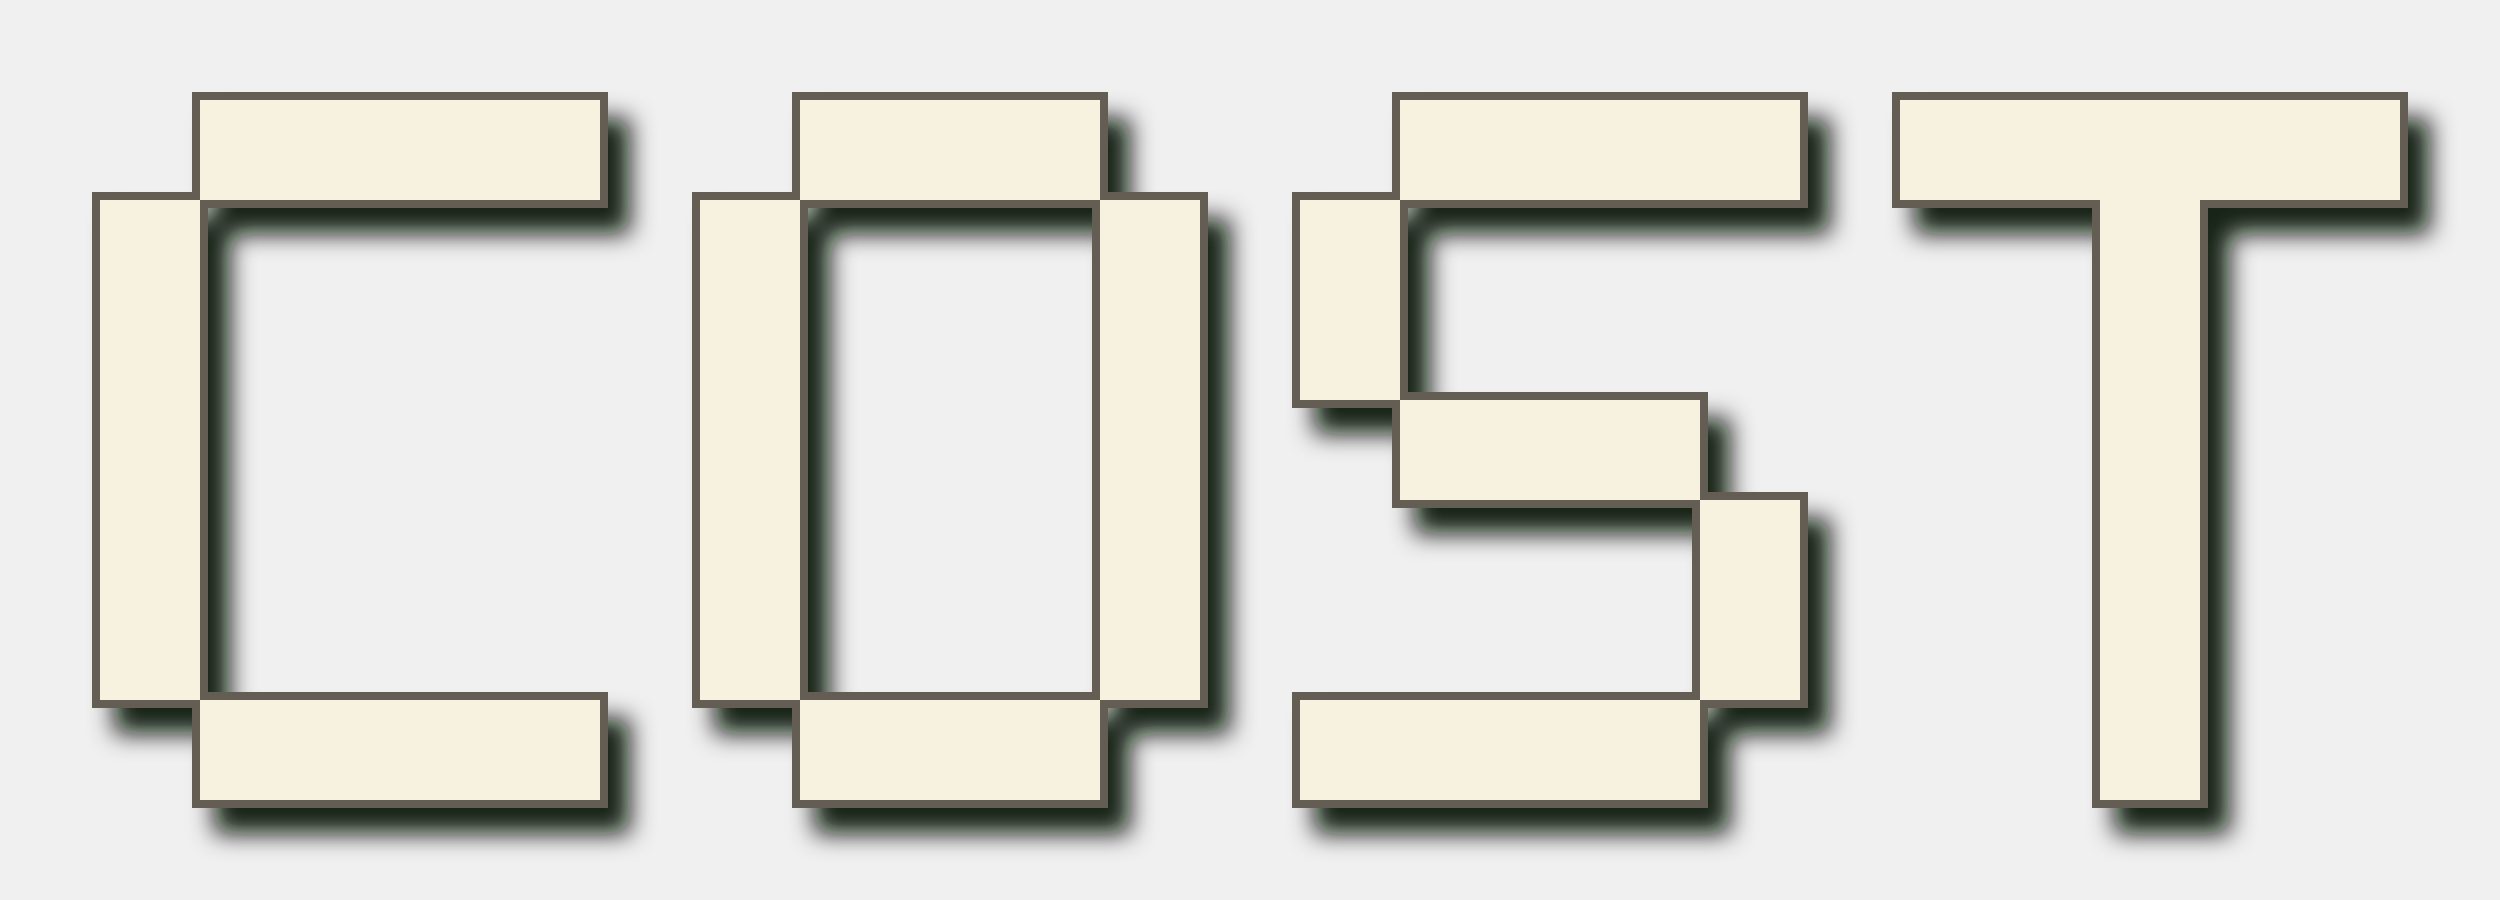
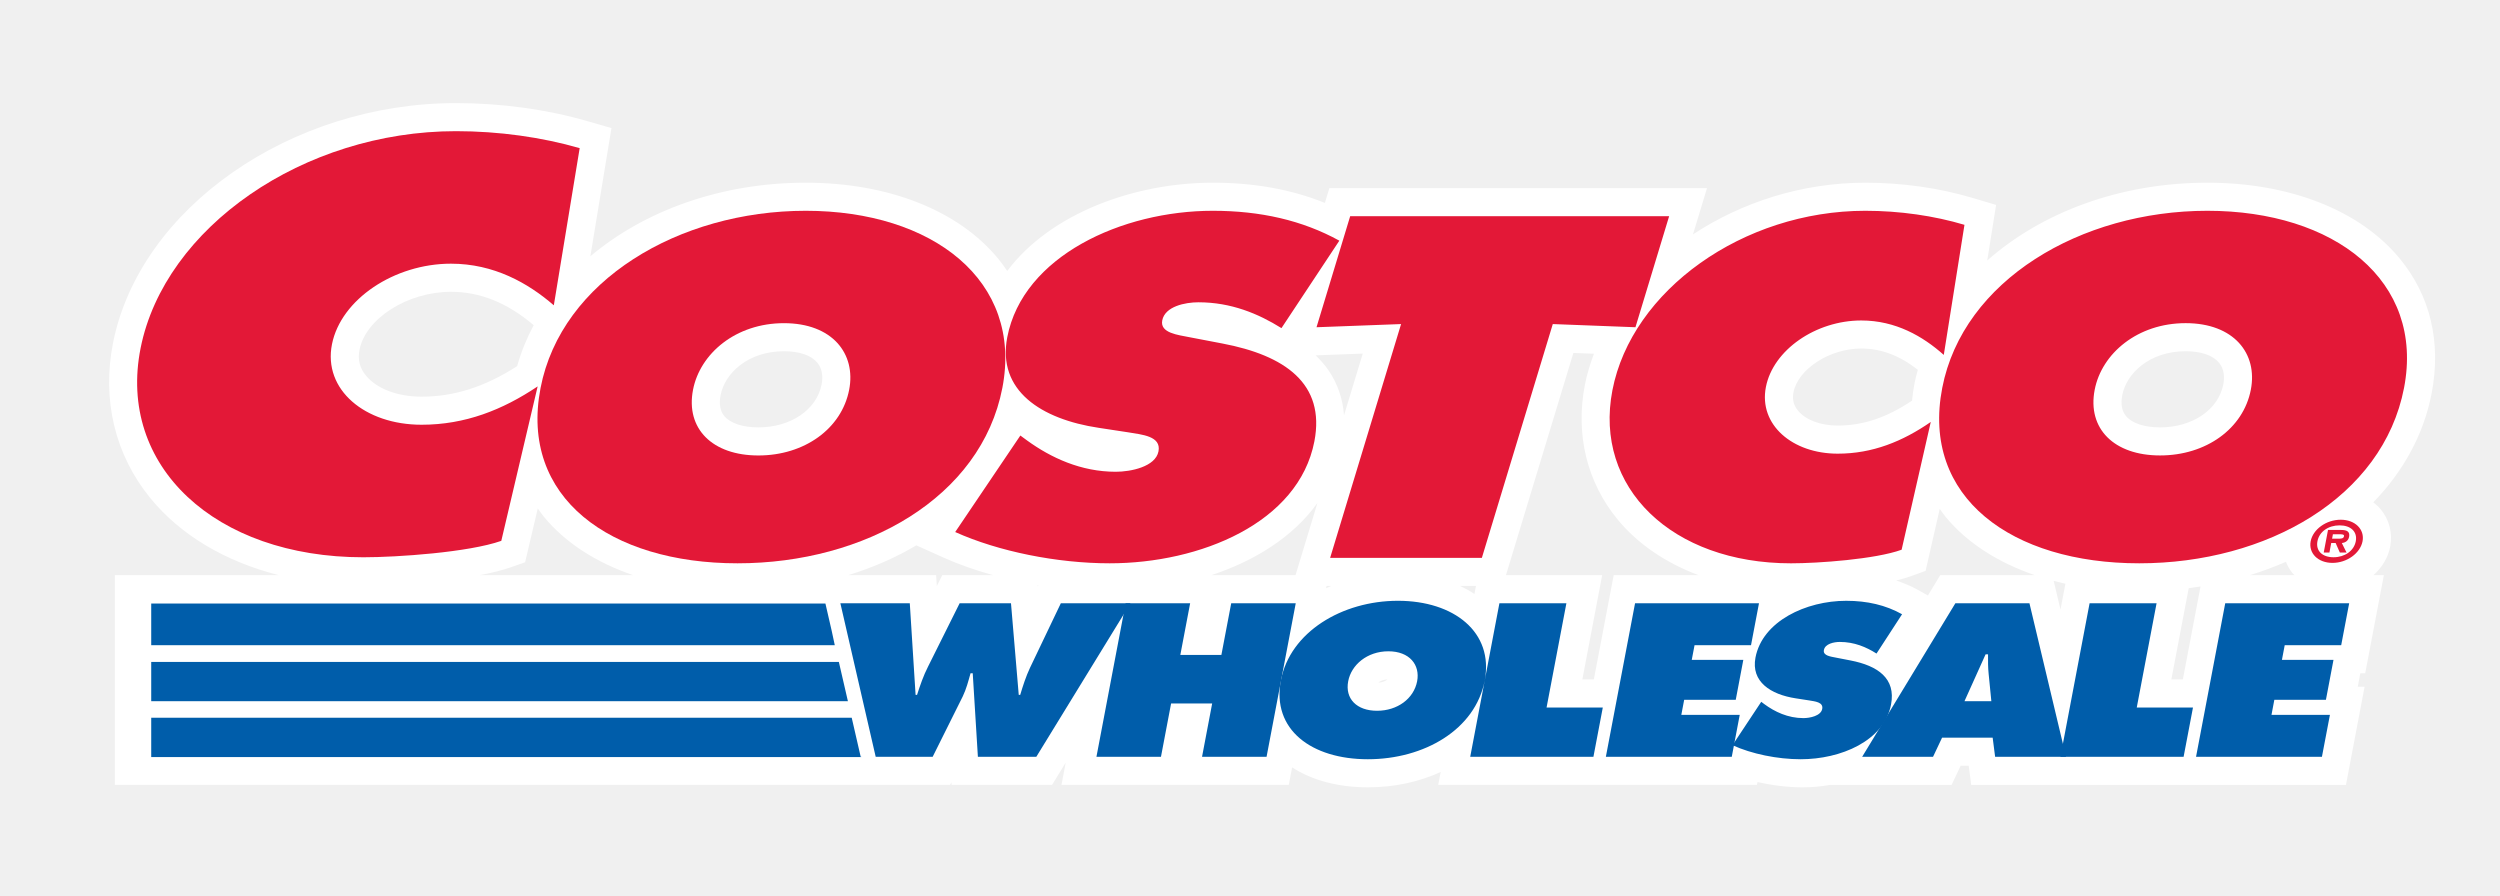
- <svg xmlns="http://www.w3.org/2000/svg" viewBox="-1 -1 25 9">
-   <defs>
-     <filter id="emboss" x="-20%" y="-30%" width="140%" height="170%">
-       <feDropShadow dx="0.22" dy="0.26" stdDeviation="0.12" flood-color="#020706" flood-opacity="0.9" />
-     </filter>
-   </defs>
-   <path d="M1 0h1v1h-1zM2 0h1v1h-1zM3 0h1v1h-1zM4 0h1v1h-1zM0 1h1v1h-1zM0 2h1v1h-1zM0 3h1v1h-1zM0 4h1v1h-1zM0 5h1v1h-1zM1 6h1v1h-1zM2 6h1v1h-1zM3 6h1v1h-1zM4 6h1v1h-1zM7 0h1v1h-1zM8 0h1v1h-1zM9 0h1v1h-1zM6 1h1v1h-1zM10 1h1v1h-1zM6 2h1v1h-1zM10 2h1v1h-1zM6 3h1v1h-1zM10 3h1v1h-1zM6 4h1v1h-1zM10 4h1v1h-1zM6 5h1v1h-1zM10 5h1v1h-1zM7 6h1v1h-1zM8 6h1v1h-1zM9 6h1v1h-1zM13 0h1v1h-1zM14 0h1v1h-1zM15 0h1v1h-1zM16 0h1v1h-1zM12 1h1v1h-1zM12 2h1v1h-1zM13 3h1v1h-1zM14 3h1v1h-1zM15 3h1v1h-1zM16 4h1v1h-1zM16 5h1v1h-1zM12 6h1v1h-1zM13 6h1v1h-1zM14 6h1v1h-1zM15 6h1v1h-1zM18 0h1v1h-1zM19 0h1v1h-1zM20 0h1v1h-1zM21 0h1v1h-1zM22 0h1v1h-1zM20 1h1v1h-1zM20 2h1v1h-1zM20 3h1v1h-1zM20 4h1v1h-1zM20 5h1v1h-1zM20 6h1v1h-1z" fill="#f7f1df" stroke="#645d53" stroke-width="0.16" paint-order="stroke fill" filter="url(#emboss)" />
+ <svg xmlns="http://www.w3.org/2000/svg" viewBox="208.5 290.5 201 72">
+   <path fill="#FFF" d="M401.434 311.283c-3.194-3.873-8.83-6.094-15.459-6.094-7.014 0-13.328 2.385-17.701 6.256l.713-4.469-1.896-.564c-2.684-.8-5.664-1.223-8.619-1.223-5.078 0-9.934 1.57-13.857 4.157l1.129-3.72H315.38l-.36 1.188c-2.698-1.085-5.666-1.625-9.01-1.625-6.251 0-13.017 2.426-16.53 7.097-.23-.342-.471-.679-.739-1.003-3.195-3.873-8.83-6.094-15.46-6.094-6.806 0-12.961 2.244-17.315 5.916l1.695-10.305-1.926-.557c-3.289-.951-6.944-1.454-10.571-1.454-13.306 0-25.417 8.458-27.571 19.254-.917 4.593.154 9.042 3.013 12.529 2.437 2.971 6.036 5.089 10.312 6.171h-13.183v16.862h67.151l.104-.206.013.206h8.083l1.096-1.787-.339 1.787h18.275l.268-1.409c1.606 1.04 3.691 1.605 6.092 1.605 2.146 0 4.137-.445 5.853-1.236l-.197 1.04h25.623l.044-.229c1.188.268 2.436.426 3.628.426.724 0 1.47-.065 2.212-.196h9.769l.725-1.539h.651l.199 1.539h30.13l1.498-7.89h-.55l.206-1.084h.394l1.5-7.889h-.834c.68-.615 1.175-1.405 1.346-2.304.202-1.068-.075-2.155-.76-2.981-.178-.214-.382-.402-.602-.571 2.39-2.455 4.047-5.426 4.691-8.766.787-4.097-.1-7.845-2.57-10.838zm-17.432 33.843h-.925l1.396-7.336c.318-.041.635-.087.949-.137l-1.42 7.473zm-21.564-23.864c-.096.49-.162.974-.211 1.451-2.033 1.36-3.938 2.003-5.976 2.003-1.379 0-2.573-.45-3.194-1.204-.354-.428-.473-.907-.363-1.464.363-1.879 2.912-3.527 5.453-3.527 1.59 0 3.084.562 4.549 1.712-.091.341-.192.68-.258 1.029zm2.058 15.48l-.992 1.635-.825-.462c-.543-.305-1.126-.54-1.727-.744.44-.105.851-.223 1.209-.353l1.157-.42 1.137-4.985c.154.214.3.433.47.639 1.716 2.079 4.188 3.669 7.173 4.689l-7.602.001zm10.063.69l-.395 2.075-.549-2.305c.311.081.623.16.944.23zm9.668-18.693c1.238 0 2.191.329 2.685.926.453.55.437 1.251.34 1.744-.394 2.033-2.481 3.453-5.082 3.453-1.265 0-2.265-.334-2.745-.916-.332-.403-.431-.968-.293-1.681.337-1.752 2.196-3.526 5.095-3.526zm-57.183 19.518c-.356-.241-.743-.454-1.147-.646h1.271l-.124.646zm-6.991 6.867c-.164.146-.431.244-.74.262.158-.136.406-.248.74-.262zm-1.987-26.195l-1.508 4.964c-.097-1.326-.51-2.531-1.234-3.603-.299-.439-.655-.839-1.047-1.219l3.789-.142zm-43.509 2.479c-.393 2.034-2.483 3.454-5.082 3.454-1.264 0-2.265-.334-2.745-.916-.333-.403-.431-.968-.293-1.681.339-1.753 2.198-3.526 5.096-3.526 1.238 0 2.192.329 2.685.926.452.55.434 1.252.339 1.743zm17.427 16.141l-.049.104-.01-.113c.02.002.039.006.059.009zm22.437-6.609l-1.761 5.802h-6.763c3.457-1.141 6.557-3.054 8.524-5.802zm.734 6.671h.377c-.14.059-.276.119-.411.182l.034-.182zm-72.76-15.219c-1.93 0-3.602-.634-4.473-1.695-.504-.614-.673-1.294-.517-2.078.504-2.525 3.871-4.658 7.352-4.658 2.35 0 4.527.882 6.653 2.683-.562 1.05-1.009 2.15-1.334 3.297-2.597 1.662-5.05 2.451-7.681 2.451zm39.78 11.955l2.197.989c1.214.546 2.563 1.013 3.975 1.407h-4.087l-.438.877-.056-.877H276.7c1.976-.607 3.811-1.414 5.475-2.396zm53.546 10.779l1.594-8.384h-7.736L335 318.877l1.653.063c-.305.816-.562 1.647-.729 2.504-.771 3.987.166 7.835 2.642 10.834 1.631 1.977 3.871 3.479 6.492 4.463h-6.817l-1.595 8.384-.925.001zm-86.167-9.011l1.165-.41 1.018-4.326c.163.227.315.457.495.674 1.715 2.079 4.187 3.669 7.171 4.689h-12.338c.933-.175 1.791-.382 2.489-.627zm139.841.627c1.002-.309 1.967-.667 2.894-1.074.136.326.301.641.53.918.049.058.113.102.164.156h-3.588z" />
+   <path fill="#005DAA" d="M281.647 339l.466 7.369h.118c.241-.753.509-1.539.885-2.276l2.54-5.093h4.127l.624 7.369h.118c.215-.721.457-1.475.787-2.178l2.48-5.191h5.601l-7.574 12.347h-4.697l-.414-6.714h-.177c-.18.64-.338 1.261-.63 1.867l-2.415 4.847h-4.58L276.065 339h5.582z" />
+   <path fill="#005DAA" d="M299 339h5.188l-.79 4.159h3.301l.791-4.159h5.188l-2.346 12.347h-5.188l.815-4.29h-3.302l-.815 4.29h-5.188L299 339z" />
+   <path fill="#005DAA" d="M327.873 345.206c-.753 3.963-4.88 6.337-9.398 6.337-4.521 0-7.746-2.375-6.992-6.337.737-3.881 4.912-6.403 9.412-6.403s7.714 2.522 6.978 6.403zm-10.978.065c-.269 1.408.688 2.375 2.319 2.375 1.632 0 2.955-.967 3.224-2.375.248-1.311-.604-2.407-2.314-2.407-1.712.001-2.981 1.097-3.229 2.407zM329.053 339h5.385l-1.594 8.384h4.521l-.754 3.962h-9.905L329.053 339zm21.051 7.925l.24.181c.844.622 1.907 1.13 3.146 1.13.531 0 1.41-.181 1.516-.737s-.592-.605-1.066-.688l-1.051-.163c-2.045-.312-3.615-1.344-3.25-3.275.559-2.931 4.072-4.569 7.295-4.569 1.69 0 3.179.345 4.492 1.081l-2.055 3.161c-.824-.524-1.788-.934-2.948-.934-.471 0-1.188.146-1.282.654-.088.458.567.524.965.606l1.176.229c2.197.427 3.656 1.441 3.259 3.537-.562 2.948-4.062 4.405-7.265 4.405-1.866 0-3.948-.426-5.484-1.13l2.312-3.488z" />
+   <path fill="#005DAA" d="M368.604 346.876l-.215-2.178c-.058-.524-.054-1.064-.051-1.589h-.197l-1.697 3.767h2.16zm-4.688 4.471h-5.699L365.713 339h5.954l2.94 12.347h-5.699l-.198-1.539h-4.067l-.727 1.539z" />
+   <path fill="#005DAA" d="M376.504 339h5.385l-1.594 8.384h4.521l-.754 3.962h-9.904L376.504 339zm10.905 0h9.965l-.642 3.374h-4.541l-.224 1.179h4.146l-.609 3.21h-4.147l-.229 1.211h4.698l-.643 3.373h-10.121L387.409 339z" />
+   <g fill="#E31837">
+     <path d="M314.348 316.81l6.799-.255-5.705 18.799h12.199l5.703-18.799 6.646.255 2.708-8.926h-25.644l-2.706 8.926zm-25.259 4.881c-1.706 8.815-11.052 14.099-21.292 14.099-10.239 0-17.542-5.283-15.836-14.099 1.67-8.635 11.125-14.244 21.32-14.244 10.194 0 17.478 5.61 15.808 14.244zm-24.87.146c-.605 3.133 1.562 5.283 5.255 5.283 3.695 0 6.693-2.149 7.299-5.283.564-2.914-1.368-5.354-5.241-5.354-3.873-.002-6.749 2.44-7.313 5.354z" />
+     <path d="M285.298 333.276c3.481 1.565 8.195 2.514 12.424 2.514 7.257 0 15.185-3.242 16.453-9.8.902-4.663-2.399-6.922-7.381-7.869l-2.662-.51c-.9-.183-2.385-.328-2.188-1.349.218-1.129 1.84-1.458 2.909-1.458 2.625 0 4.81.911 6.676 2.077l4.654-7.031c-2.978-1.639-6.346-2.403-10.175-2.403-7.301 0-15.263 3.643-16.524 10.164-.832 4.299 2.731 6.594 7.36 7.287l2.378.363c1.078.184 2.66.292 2.42 1.53s-2.231 1.639-3.434 1.639c-2.805 0-5.213-1.129-7.126-2.513l-.545-.401-5.239 7.76zm81.145-24.7c-2.44-.729-5.213-1.129-7.974-1.129-9.838 0-18.78 6.412-20.331 14.427-1.516 7.833 4.787 13.917 14.359 13.917 2.18 0 6.784-.328 8.893-1.093l2.344-10.273c-2.264 1.566-4.678 2.55-7.483 2.55-3.649 0-6.36-2.332-5.774-5.354.578-2.988 4.02-5.355 7.67-5.355 2.76 0 4.961 1.275 6.633 2.77l1.663-10.46zm19.532-1.129c-10.194 0-19.649 5.609-21.32 14.244-1.705 8.815 5.598 14.099 15.838 14.099 10.238 0 19.586-5.283 21.291-14.099 1.668-8.634-5.616-14.244-15.809-14.244zm-1.748 9.034c3.873 0 5.806 2.44 5.24 5.354-.605 3.133-3.604 5.283-7.299 5.283s-5.861-2.149-5.255-5.283c.564-2.912 3.441-5.354 7.314-5.354zm-129.121-14.07c-3.045-.881-6.501-1.365-9.944-1.365-12.271 0-23.424 7.75-25.357 17.438-1.889 9.468 5.971 16.821 17.908 16.821 2.721 0 8.464-.396 11.091-1.32l2.923-12.419c-2.821 1.894-5.834 3.083-9.333 3.083-4.553 0-7.932-2.819-7.203-6.475.721-3.61 5.013-6.474 9.565-6.474 3.442 0 6.188 1.542 8.271 3.347l2.079-12.636z" />
+     <path d="M394.277 334.018c.183-.959 1.252-1.732 2.416-1.732 1.155 0 1.938.773 1.756 1.732-.185.965-1.259 1.738-2.416 1.738-1.163 0-1.938-.774-1.756-1.738zm3.628 0c.146-.772-.408-1.279-1.3-1.279-.906 0-1.638.507-1.783 1.279-.147.773.391 1.285 1.298 1.285.891 0 1.638-.511 1.785-1.285zm-.743.907h-.539l-.339-.769h-.353l-.146.769h-.458l.345-1.816h1.057c.466 0 .718.129.638.556-.061.311-.304.471-.585.493l.38.767zm-.668-1.116c.229 0 .426 0 .464-.194.03-.16-.168-.16-.397-.16h-.496l-.065.354h.494z" />
+   </g>
+   <path fill="#005DAA" d="M220.658 351.367h57.093l-.004-.02h-.047l-.722-3.14h-56.32zm0-4.488h56.014l-.728-3.159h-55.286zm0-4.507h54.958l-.247-1.151-.505-2.197h-54.206zM339.959 339h9.964l-.641 3.374h-4.54l-.225 1.179h4.146l-.609 3.21h-4.146l-.23 1.211h4.697l-.641 3.373h-10.123L339.959 339z" />
</svg>
